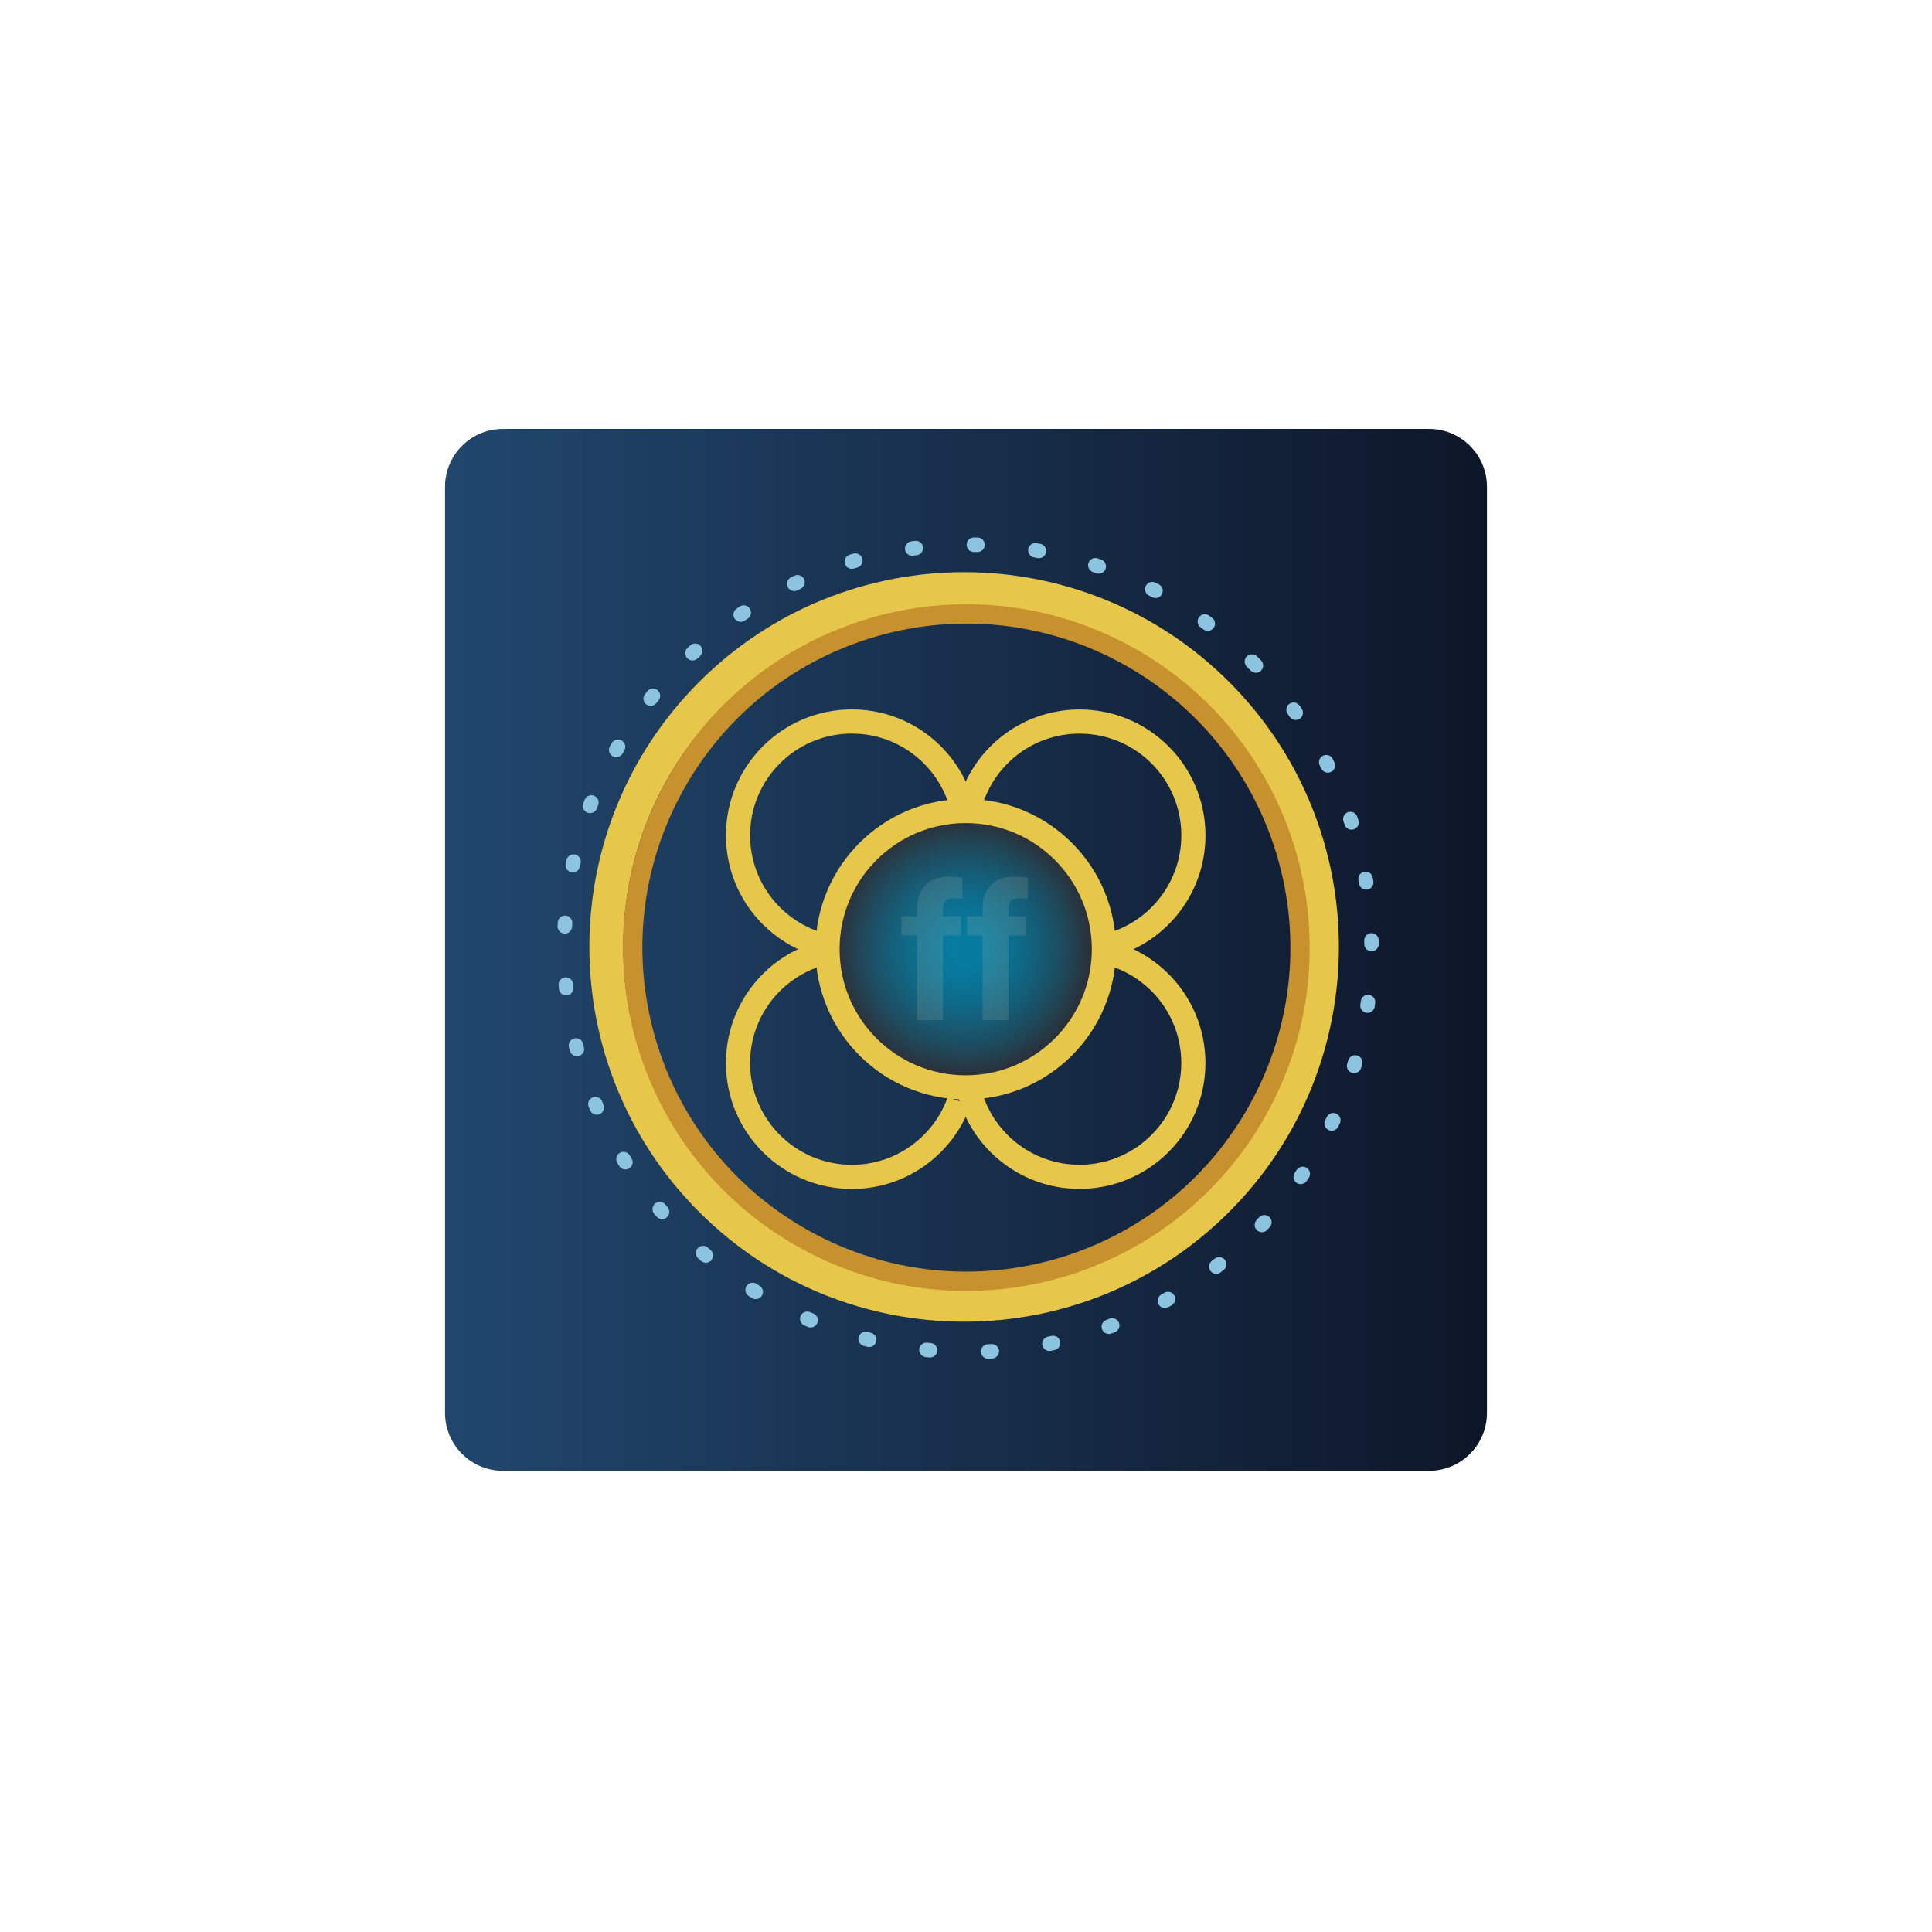
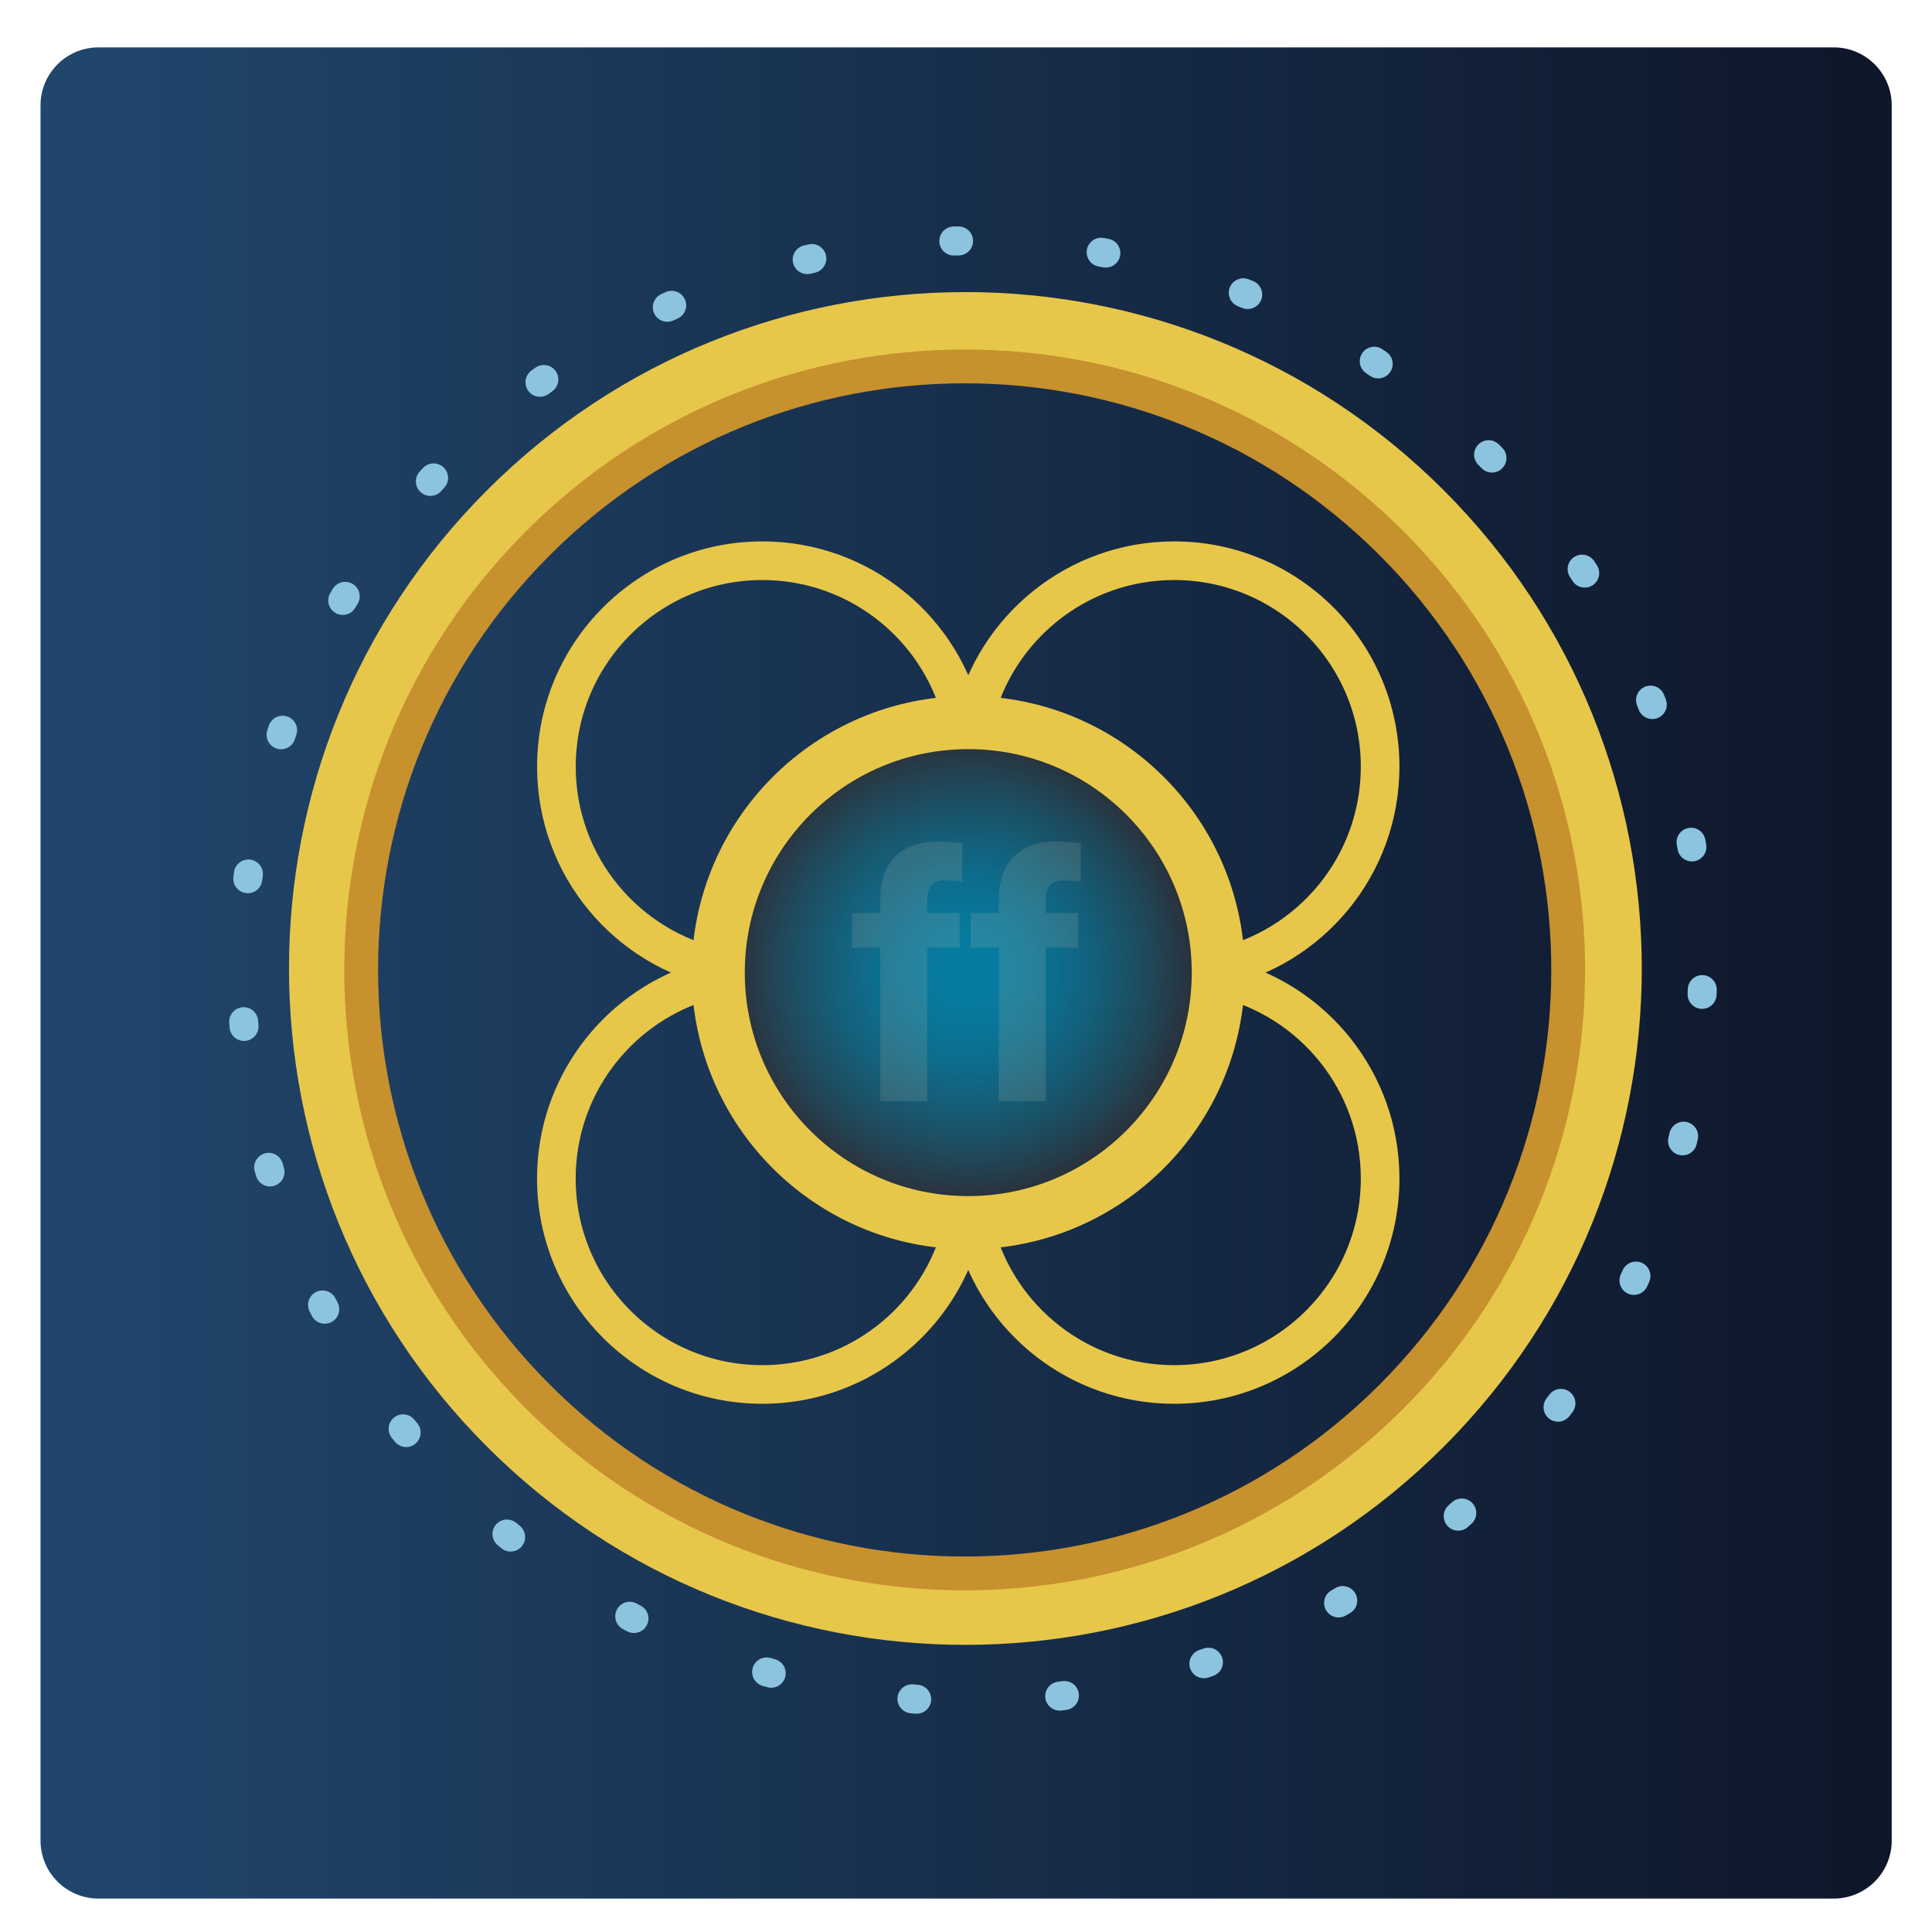
<svg xmlns="http://www.w3.org/2000/svg" viewBox="0 0 400 400">
  <defs>
-     <linearGradient id="b" x1="92.14" y1="196.66" x2="307.86" y2="196.66" gradientUnits="userSpaceOnUse">
+     <linearGradient id="b" x1="8.39" y1="201.44" x2="391.66" y2="201.44" gradientUnits="userSpaceOnUse">
      <stop offset="0" stop-color="#20466d" />
      <stop offset=".04" stop-color="#20456b" />
      <stop offset="1" stop-color="#0e1629" />
    </linearGradient>
-     <radialGradient id="d" cx="217.09" cy="192.64" fx="217.09" fy="192.64" r="11.81" gradientTransform="translate(-285.7909 -234.6519) scale(2.237)" gradientUnits="userSpaceOnUse">
+     <radialGradient id="d" cx="223.37" cy="188.66" fx="223.37" fy="188.66" r="11.81" gradientTransform="translate(-703.6796 -562.5636) scale(4.047)" gradientUnits="userSpaceOnUse">
      <stop offset=".12" stop-color="#0098c0" />
      <stop offset=".23" stop-color="#0293b9" />
      <stop offset=".4" stop-color="#0985a6" />
      <stop offset=".59" stop-color="#146f88" />
      <stop offset=".81" stop-color="#23515e" />
      <stop offset="1" stop-color="#333132" />
    </radialGradient>
  </defs>
  <g id="a" data-name="Backgrounds">
-     <rect x="92.14" y="88.8" width="215.72" height="215.72" rx="12" ry="12" fill="url(#b)" />
+     <rect x="8.39" y="9.81" width="383.27" height="383.27" rx="12" ry="12" fill="url(#b)" />
  </g>
  <g id="c" data-name="Top of Class">
-     <circle cx="200.39" cy="196.34" r="83.58" transform="translate(-80.14 199.21) rotate(-45)" fill="none" stroke="#8cc4e0" stroke-dasharray=".75 12.05" stroke-linecap="round" stroke-miterlimit="10" stroke-width="3" />
-     <circle cx="199.61" cy="196.05" r="74.09" transform="translate(-80.16 198.57) rotate(-45)" fill="none" stroke="#e7c74a" stroke-linecap="round" stroke-miterlimit="10" stroke-width="7" />
-     <circle cx="200.08" cy="196.21" r="69.07" transform="translate(-66.5 282.6) rotate(-62.4)" fill="none" stroke="#c7912e" stroke-linecap="round" stroke-miterlimit="10" stroke-width="4" />
+     <circle cx="201.29" cy="201.05" r="151.2" transform="translate(-83.21 201.22) rotate(-45)" fill="none" stroke="#8cc4e0" stroke-dasharray=".99 29.66" stroke-linecap="round" stroke-miterlimit="10" stroke-width="6" />
+     <circle cx="199.87" cy="200.51" r="134.04" transform="translate(-83.24 200.06) rotate(-45)" fill="none" stroke="#e7c74a" stroke-linecap="round" stroke-miterlimit="10" stroke-width="12" />
+     <circle cx="199.72" cy="200.81" r="124.95" transform="translate(-83.49 200.04) rotate(-45)" fill="none" stroke="#c7912e" stroke-linecap="round" stroke-miterlimit="10" stroke-width="7" />
    <g>
-       <circle id="e" data-name="flor-glass" cx="199.85" cy="196.28" r="26.43" fill="url(#d)" opacity=".72" />
-       <circle cx="199.94" cy="196.52" r="28.61" fill="none" stroke="#e7c74a" stroke-miterlimit="10" stroke-width="5" />
-       <path d="M189.87,193.66h-3.22v-3.95s3.22,0,3.22,0v-1.58c0-4.49,2.69-6.62,6.54-6.62.38,0,1.25.04,2.84.17v4.41c-.68-.08-1.36-.12-1.93-.12-1.55,0-2.08.67-2.08,2.5v1.25h3.71v3.95s-3.71,0-3.71,0v17.56s-5.37,0-5.37,0v-17.56Z" fill="#d9c9b0" opacity=".15" />
-       <path d="M203.43,193.66h-3.22v-3.95s3.22,0,3.22,0v-1.58c0-4.49,2.69-6.62,6.54-6.62.38,0,1.25.04,2.84.17v4.41c-.68-.08-1.36-.12-1.93-.12-1.55,0-2.08.67-2.08,2.5v1.25h3.71v3.95s-3.71,0-3.71,0v17.56s-5.37,0-5.37,0v-17.56Z" fill="#d9c9b0" opacity=".15" />
-       <path d="M228.95,197.15c10.39,2.46,18.12,11.79,18.12,22.93,0,13.02-10.55,23.57-23.57,23.57-10.91,0-20.08-7.41-22.77-17.47" fill="none" stroke="#e7c74a" stroke-miterlimit="10" stroke-width="5" />
-       <path d="M171.62,196.04c-10.74-2.2-18.82-11.7-18.82-23.09,0-13.02,10.55-23.57,23.57-23.57,11.32,0,20.78,7.99,23.05,18.63" fill="none" stroke="#e7c74a" stroke-miterlimit="10" stroke-width="5" />
-       <path d="M198.58,227.98c-3.25,9.13-11.97,15.68-22.21,15.68-13.02,0-23.57-10.55-23.57-23.57,0-10.43,6.77-19.28,16.16-22.38" fill="none" stroke="#e7c74a" stroke-miterlimit="10" stroke-width="5" />
-       <path d="M200.57,167.51c2.46-10.39,11.79-18.12,22.94-18.12,13.02,0,23.57,10.55,23.57,23.57,0,11.32-7.99,20.78-18.63,23.05" fill="none" stroke="#e7c74a" stroke-miterlimit="10" stroke-width="5" />
+       <circle id="e" data-name="flor-glass" cx="200.3" cy="200.94" r="47.81" fill="url(#d)" opacity=".72" />
+       <circle cx="200.47" cy="201.37" r="51.77" fill="none" stroke="#e7c74a" stroke-miterlimit="10" stroke-width="11" />
+       <path d="M182.25,196.2h-5.82s0-7.15,0-7.15h5.82s0-2.86,0-2.86c0-8.13,4.86-11.97,11.84-11.97.68,0,2.26.08,5.13.3v7.98c-1.23-.15-2.46-.23-3.49-.23-2.81,0-3.76,1.21-3.76,4.52v2.26h6.71s0,7.15,0,7.15h-6.71s0,31.77,0,31.77h-9.72s0-31.77,0-31.77Z" fill="#d9c9b0" opacity=".15" />
+       <path d="M206.79,196.2h-5.82s0-7.15,0-7.15h5.82s0-2.86,0-2.86c0-8.13,4.86-11.97,11.84-11.97.68,0,2.26.08,5.13.3v7.98c-1.23-.15-2.46-.23-3.49-.23-2.81,0-3.76,1.21-3.76,4.52v2.26h6.71s0,7.15,0,7.15h-6.71s0,31.77,0,31.77h-9.72s0-31.77,0-31.77Z" fill="#d9c9b0" opacity=".15" />
+       <path d="M252.96,202.51c18.8,4.45,32.78,21.34,32.78,41.49,0,23.55-19.09,42.64-42.64,42.64-19.73,0-36.33-13.4-41.2-31.6" fill="none" stroke="#e7c74a" stroke-miterlimit="10" stroke-width="8" />
+       <path d="M149.24,200.5c-19.43-3.98-34.04-21.17-34.04-41.77,0-23.55,19.09-42.64,42.64-42.64,20.49,0,37.6,14.45,41.7,33.71" fill="none" stroke="#e7c74a" stroke-miterlimit="10" stroke-width="8" />
+       <path d="M198.02,258.28c-5.87,16.53-21.65,28.36-40.19,28.36-23.55,0-42.64-19.09-42.64-42.64,0-18.87,12.26-34.87,29.24-40.49" fill="none" stroke="#e7c74a" stroke-miterlimit="10" stroke-width="8" />
+       <path d="M201.61,148.88c4.45-18.8,21.34-32.79,41.49-32.79,23.55,0,42.64,19.09,42.64,42.64,0,20.49-14.45,37.6-33.71,41.7" fill="none" stroke="#e7c74a" stroke-miterlimit="10" stroke-width="8" />
    </g>
  </g>
</svg>
